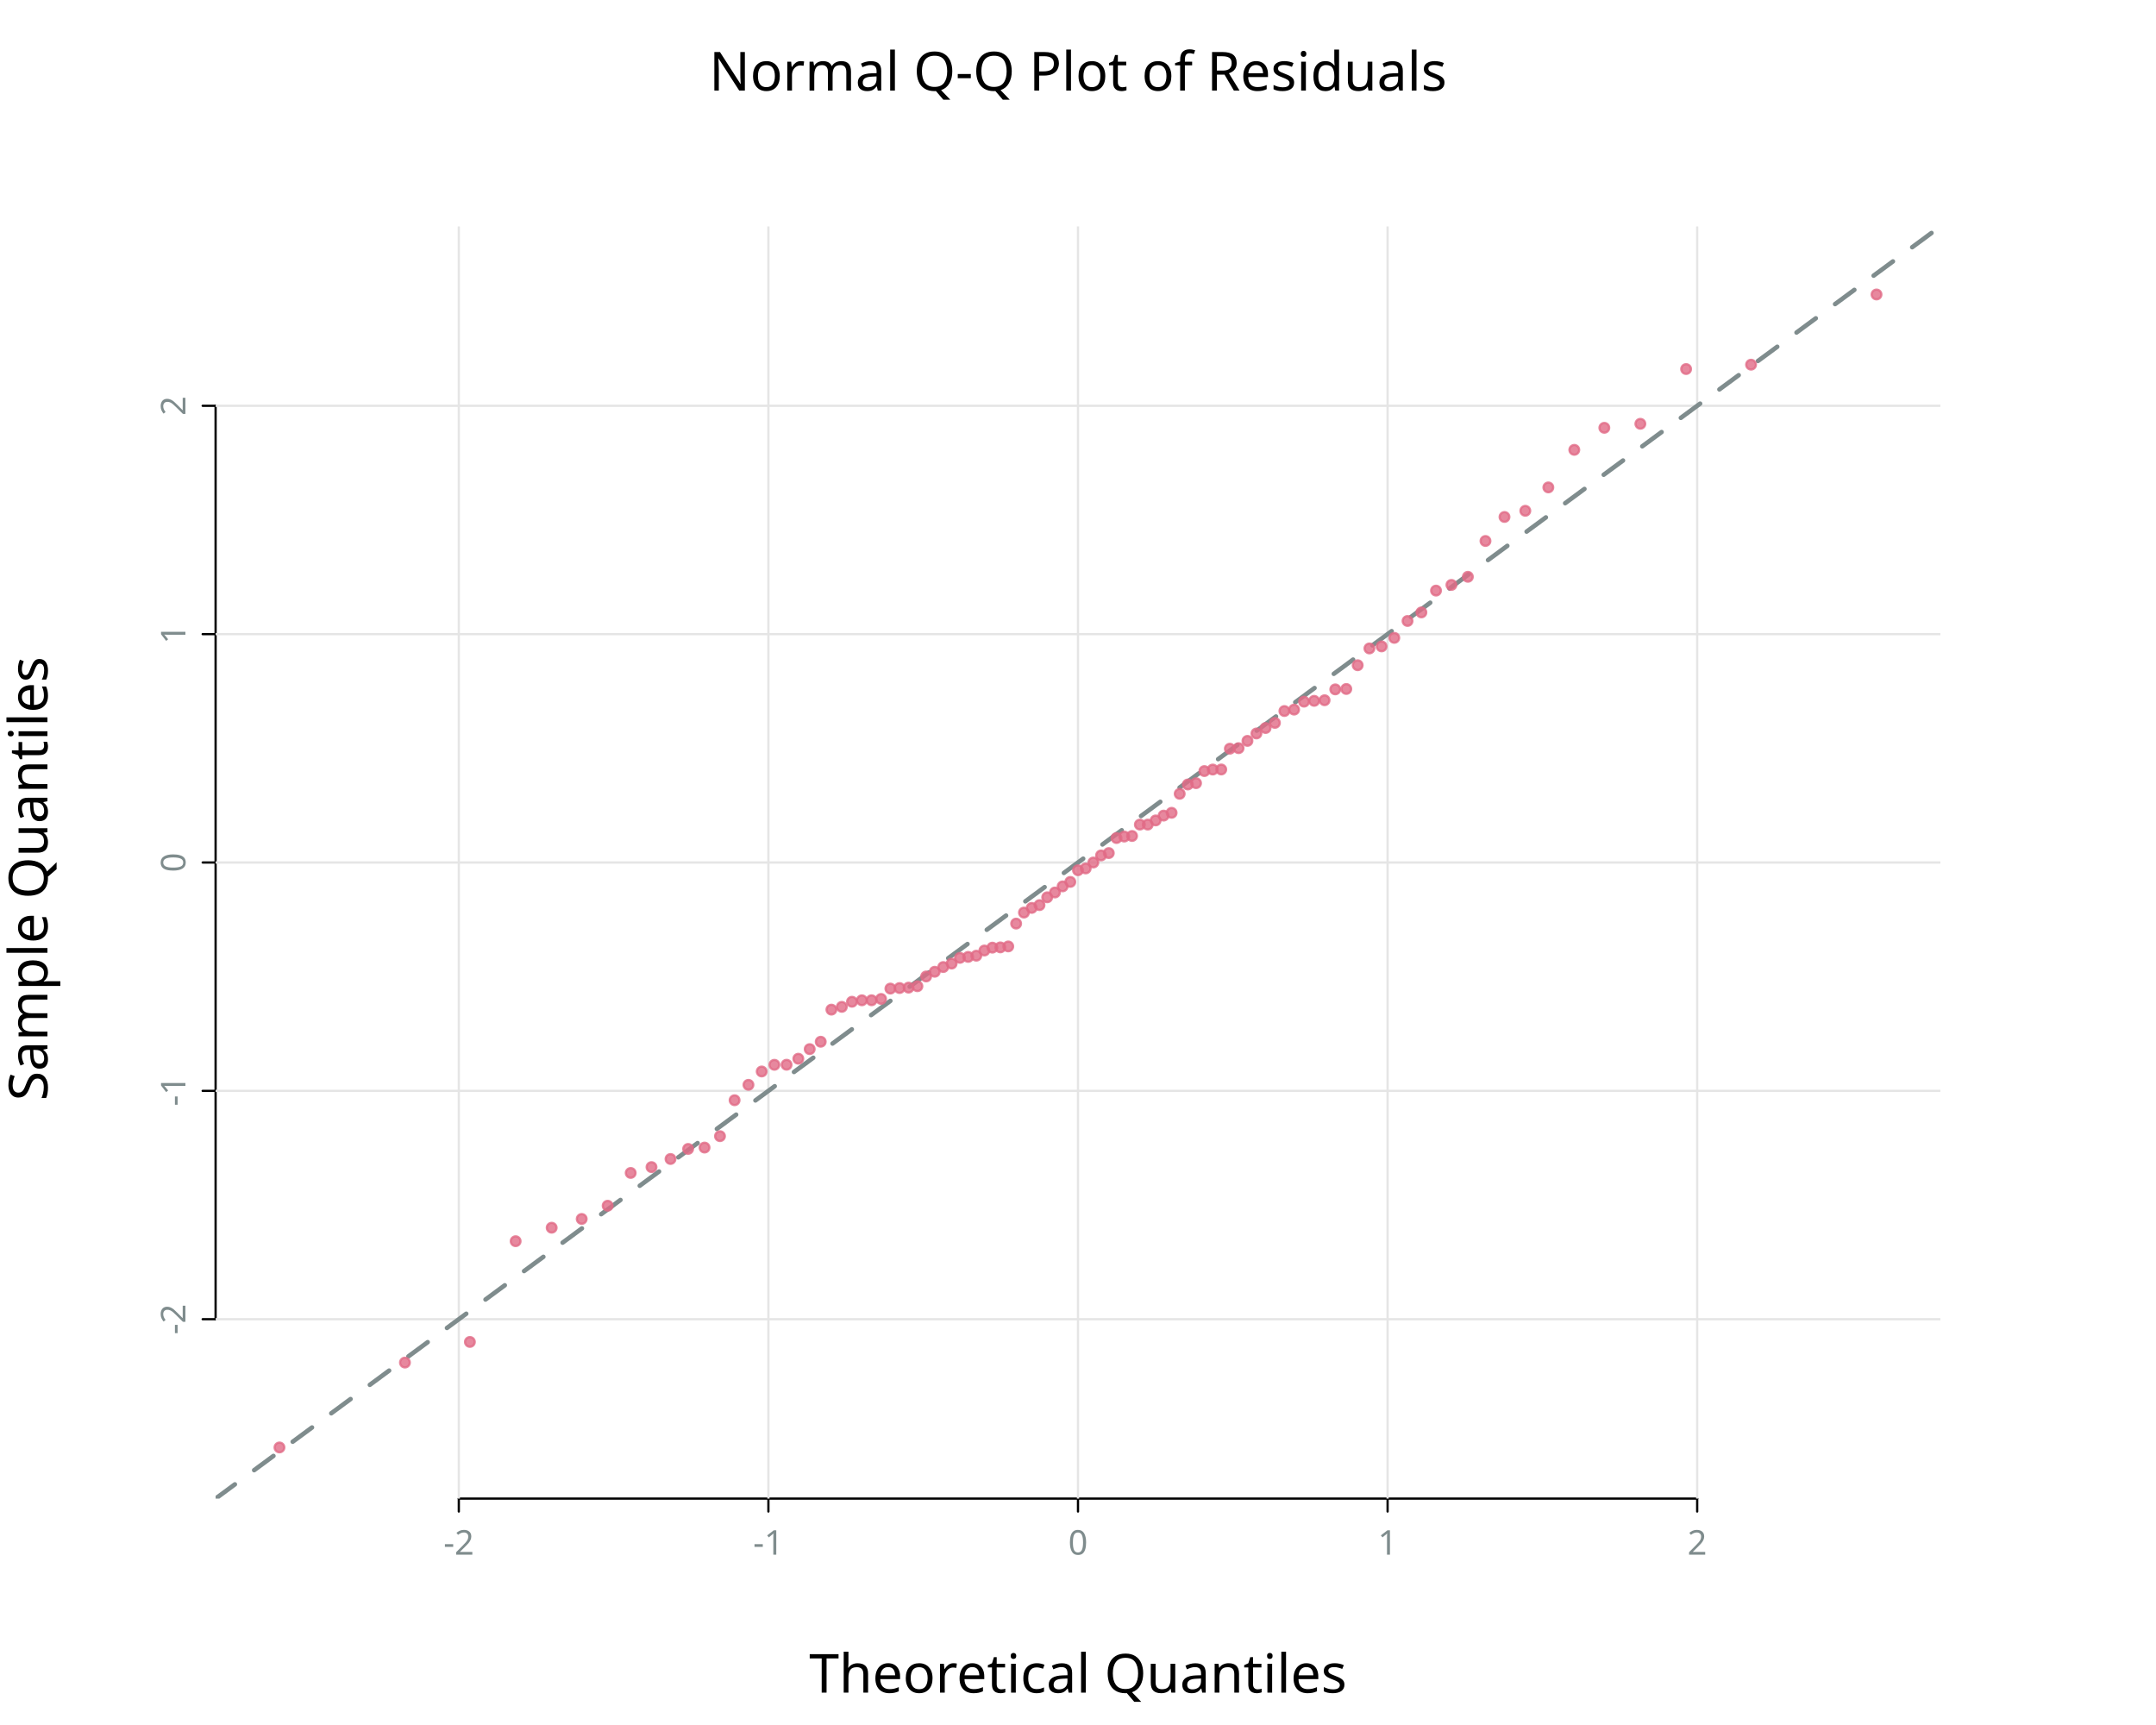
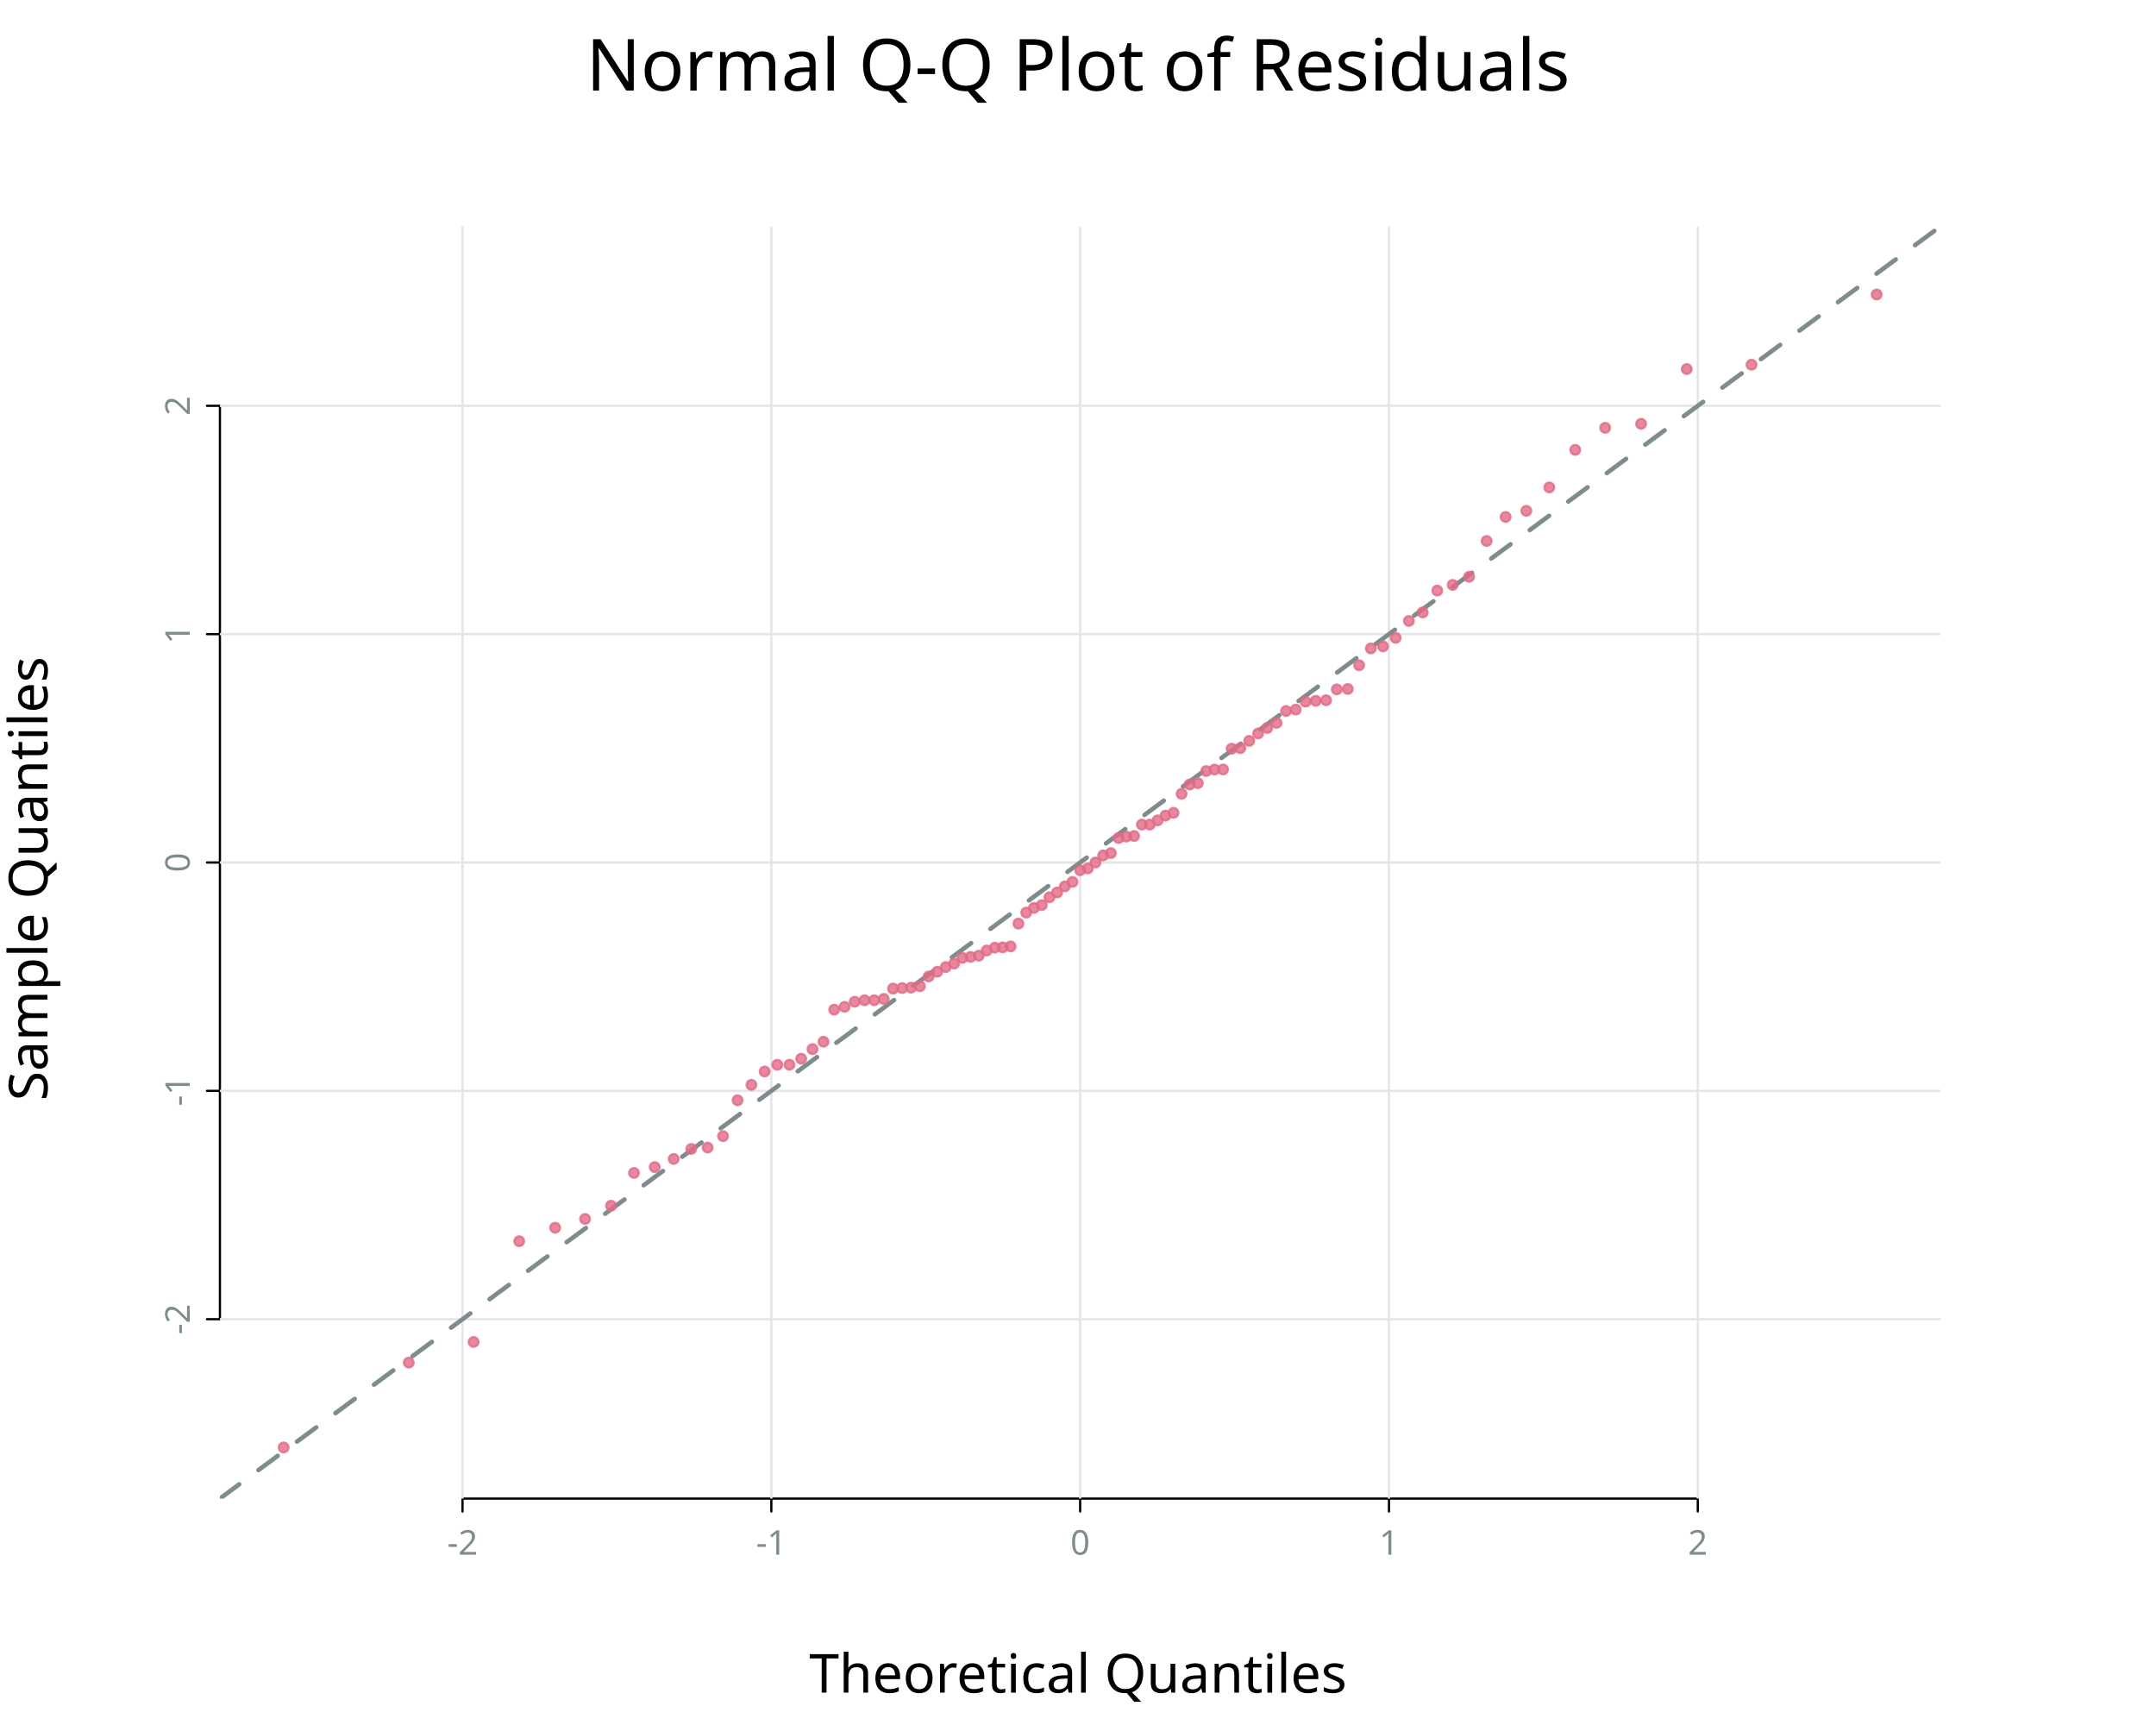
<svg xmlns="http://www.w3.org/2000/svg" class="svglite" data-engine-version="2.0" width="720.00pt" height="576.00pt" viewBox="0 0 720.00 576.00">
  <defs>
    <style type="text/css">
    .svglite line, .svglite polyline, .svglite polygon, .svglite path, .svglite rect, .svglite circle {
      fill: none;
      stroke: #000000;
      stroke-linecap: round;
      stroke-linejoin: round;
      stroke-miterlimit: 10.00;
    }
  </style>
  </defs>
  <rect width="100%" height="100%" style="stroke: none; fill: #FFFFFF;" />
  <defs>
    <clipPath id="cpMC4wMHw3MjAuMDB8MC4wMHw1NzYuMDA=">
      <rect x="0.00" y="0.00" width="720.00" height="576.00" />
    </clipPath>
  </defs>
  <g clip-path="url(#cpMC4wMHw3MjAuMDB8MC4wMHw1NzYuMDA=)">
-     <line x1="153.22" y1="500.40" x2="566.78" y2="500.40" style="stroke-width: 0.75;" />
-     <line x1="153.22" y1="500.40" x2="153.22" y2="504.72" style="stroke-width: 0.75;" />
-     <line x1="256.61" y1="500.40" x2="256.61" y2="504.72" style="stroke-width: 0.75;" />
-     <line x1="360.00" y1="500.40" x2="360.00" y2="504.72" style="stroke-width: 0.75;" />
-     <line x1="463.39" y1="500.40" x2="463.39" y2="504.72" style="stroke-width: 0.75;" />
-     <line x1="566.78" y1="500.40" x2="566.78" y2="504.72" style="stroke-width: 0.75;" />
-     <text x="153.22" y="519.12" text-anchor="middle" style="font-size: 11.40px; fill: #7F8C8D; font-family: sans;" textLength="10.14px" lengthAdjust="spacingAndGlyphs">-2</text>
-     <text x="256.61" y="519.12" text-anchor="middle" style="font-size: 11.40px; fill: #7F8C8D; font-family: sans;" textLength="10.14px" lengthAdjust="spacingAndGlyphs">-1</text>
-     <text x="360.00" y="519.12" text-anchor="middle" style="font-size: 11.40px; fill: #7F8C8D; font-family: sans;" textLength="6.34px" lengthAdjust="spacingAndGlyphs">0</text>
-     <text x="463.39" y="519.12" text-anchor="middle" style="font-size: 11.40px; fill: #7F8C8D; font-family: sans;" textLength="6.34px" lengthAdjust="spacingAndGlyphs">1</text>
-     <text x="566.78" y="519.12" text-anchor="middle" style="font-size: 11.40px; fill: #7F8C8D; font-family: sans;" textLength="6.34px" lengthAdjust="spacingAndGlyphs">2</text>
-     <line x1="72.00" y1="440.50" x2="72.00" y2="135.50" style="stroke-width: 0.75;" />
-     <line x1="72.00" y1="440.50" x2="67.68" y2="440.50" style="stroke-width: 0.75;" />
-     <line x1="72.00" y1="364.25" x2="67.68" y2="364.25" style="stroke-width: 0.75;" />
-     <line x1="72.00" y1="288.00" x2="67.68" y2="288.00" style="stroke-width: 0.75;" />
-     <line x1="72.00" y1="211.75" x2="67.68" y2="211.75" style="stroke-width: 0.75;" />
-     <line x1="72.00" y1="135.50" x2="67.68" y2="135.50" style="stroke-width: 0.75;" />
-     <text transform="translate(61.92,440.50) rotate(-90)" text-anchor="middle" style="font-size: 11.40px; fill: #7F8C8D; font-family: sans;" textLength="10.14px" lengthAdjust="spacingAndGlyphs">-2</text>
-     <text transform="translate(61.92,364.25) rotate(-90)" text-anchor="middle" style="font-size: 11.40px; fill: #7F8C8D; font-family: sans;" textLength="10.14px" lengthAdjust="spacingAndGlyphs">-1</text>
-     <text transform="translate(61.92,288.00) rotate(-90)" text-anchor="middle" style="font-size: 11.40px; fill: #7F8C8D; font-family: sans;" textLength="6.34px" lengthAdjust="spacingAndGlyphs">0</text>
-     <text transform="translate(61.92,211.75) rotate(-90)" text-anchor="middle" style="font-size: 11.40px; fill: #7F8C8D; font-family: sans;" textLength="6.34px" lengthAdjust="spacingAndGlyphs">1</text>
-     <text transform="translate(61.92,135.50) rotate(-90)" text-anchor="middle" style="font-size: 11.40px; fill: #7F8C8D; font-family: sans;" textLength="6.34px" lengthAdjust="spacingAndGlyphs">2</text>
+     <line x1="154.46" y1="500.40" x2="566.98" y2="500.40" style="stroke-width: 0.75;" />
+     <line x1="154.46" y1="500.40" x2="154.46" y2="504.72" style="stroke-width: 0.75;" />
+     <line x1="257.59" y1="500.40" x2="257.59" y2="504.72" style="stroke-width: 0.75;" />
+     <line x1="360.72" y1="500.40" x2="360.72" y2="504.72" style="stroke-width: 0.75;" />
+     <line x1="463.85" y1="500.40" x2="463.85" y2="504.72" style="stroke-width: 0.75;" />
+     <line x1="566.98" y1="500.40" x2="566.98" y2="504.72" style="stroke-width: 0.75;" />
+     <text x="154.46" y="519.12" text-anchor="middle" style="font-size: 11.40px; fill: #7F8C8D; font-family: sans;" textLength="10.14px" lengthAdjust="spacingAndGlyphs">-2</text>
+     <text x="257.59" y="519.12" text-anchor="middle" style="font-size: 11.40px; fill: #7F8C8D; font-family: sans;" textLength="10.14px" lengthAdjust="spacingAndGlyphs">-1</text>
+     <text x="360.72" y="519.12" text-anchor="middle" style="font-size: 11.40px; fill: #7F8C8D; font-family: sans;" textLength="6.34px" lengthAdjust="spacingAndGlyphs">0</text>
+     <text x="463.85" y="519.12" text-anchor="middle" style="font-size: 11.40px; fill: #7F8C8D; font-family: sans;" textLength="6.34px" lengthAdjust="spacingAndGlyphs">1</text>
+     <text x="566.98" y="519.12" text-anchor="middle" style="font-size: 11.40px; fill: #7F8C8D; font-family: sans;" textLength="6.34px" lengthAdjust="spacingAndGlyphs">2</text>
+     <line x1="73.44" y1="440.50" x2="73.44" y2="135.50" style="stroke-width: 0.75;" />
+     <line x1="73.44" y1="440.50" x2="69.12" y2="440.50" style="stroke-width: 0.75;" />
+     <line x1="73.44" y1="364.25" x2="69.12" y2="364.25" style="stroke-width: 0.75;" />
+     <line x1="73.44" y1="288.00" x2="69.12" y2="288.00" style="stroke-width: 0.75;" />
+     <line x1="73.44" y1="211.75" x2="69.12" y2="211.75" style="stroke-width: 0.75;" />
+     <line x1="73.44" y1="135.50" x2="69.12" y2="135.50" style="stroke-width: 0.75;" />
+     <text transform="translate(63.36,440.50) rotate(-90)" text-anchor="middle" style="font-size: 11.40px; fill: #7F8C8D; font-family: sans;" textLength="10.14px" lengthAdjust="spacingAndGlyphs">-2</text>
+     <text transform="translate(63.36,364.25) rotate(-90)" text-anchor="middle" style="font-size: 11.40px; fill: #7F8C8D; font-family: sans;" textLength="10.14px" lengthAdjust="spacingAndGlyphs">-1</text>
+     <text transform="translate(63.36,288.00) rotate(-90)" text-anchor="middle" style="font-size: 11.40px; fill: #7F8C8D; font-family: sans;" textLength="6.34px" lengthAdjust="spacingAndGlyphs">0</text>
+     <text transform="translate(63.36,211.75) rotate(-90)" text-anchor="middle" style="font-size: 11.40px; fill: #7F8C8D; font-family: sans;" textLength="6.34px" lengthAdjust="spacingAndGlyphs">1</text>
+     <text transform="translate(63.36,135.50) rotate(-90)" text-anchor="middle" style="font-size: 11.40px; fill: #7F8C8D; font-family: sans;" textLength="6.34px" lengthAdjust="spacingAndGlyphs">2</text>
  </g>
  <defs>
-     <clipPath id="cpNzIuMDB8NjQ4LjAwfDc1LjYwfDUwMC40MA==">
-       <rect x="72.00" y="75.60" width="576.00" height="424.80" />
+     <clipPath id="cpNzMuNDR8NjQ4LjAwfDc1LjYwfDUwMC40MA==">
+       <rect x="73.44" y="75.60" width="574.56" height="424.80" />
    </clipPath>
  </defs>
-   <g clip-path="url(#cpNzIuMDB8NjQ4LjAwfDc1LjYwfDUwMC40MA==)">
-     <line x1="72.00" y1="440.50" x2="648.00" y2="440.50" style="stroke-width: 0.75; stroke: #E5E5E5;" />
-     <line x1="72.00" y1="364.25" x2="648.00" y2="364.25" style="stroke-width: 0.75; stroke: #E5E5E5;" />
-     <line x1="72.00" y1="288.00" x2="648.00" y2="288.00" style="stroke-width: 0.75; stroke: #E5E5E5;" />
-     <line x1="72.00" y1="211.75" x2="648.00" y2="211.75" style="stroke-width: 0.75; stroke: #E5E5E5;" />
-     <line x1="72.00" y1="135.50" x2="648.00" y2="135.50" style="stroke-width: 0.75; stroke: #E5E5E5;" />
-     <line x1="153.22" y1="500.40" x2="153.22" y2="75.60" style="stroke-width: 0.75; stroke: #E5E5E5;" />
-     <line x1="256.61" y1="500.40" x2="256.61" y2="75.60" style="stroke-width: 0.75; stroke: #E5E5E5;" />
-     <line x1="360.00" y1="500.40" x2="360.00" y2="75.60" style="stroke-width: 0.75; stroke: #E5E5E5;" />
-     <line x1="463.39" y1="500.40" x2="463.39" y2="75.60" style="stroke-width: 0.75; stroke: #E5E5E5;" />
-     <line x1="566.78" y1="500.40" x2="566.78" y2="75.60" style="stroke-width: 0.75; stroke: #E5E5E5;" />
-     <line x1="72.00" y1="500.40" x2="648.00" y2="75.60" style="stroke-width: 1.50; stroke: #7F8C8D; stroke-dasharray: 8.00,8.00;" />
-     <circle cx="93.33" cy="483.32" r="1.62" style="stroke-width: 0.75; stroke: #E16A86; stroke-opacity: 0.80; fill: #E16A86; fill-opacity: 0.80;" />
-     <circle cx="135.23" cy="454.98" r="1.62" style="stroke-width: 0.75; stroke: #E16A86; stroke-opacity: 0.80; fill: #E16A86; fill-opacity: 0.80;" />
-     <circle cx="156.92" cy="448.09" r="1.62" style="stroke-width: 0.75; stroke: #E16A86; stroke-opacity: 0.80; fill: #E16A86; fill-opacity: 0.80;" />
-     <circle cx="172.20" cy="414.45" r="1.62" style="stroke-width: 0.75; stroke: #E16A86; stroke-opacity: 0.80; fill: #E16A86; fill-opacity: 0.80;" />
-     <circle cx="184.23" cy="409.95" r="1.62" style="stroke-width: 0.75; stroke: #E16A86; stroke-opacity: 0.80; fill: #E16A86; fill-opacity: 0.80;" />
-     <circle cx="194.26" cy="407.02" r="1.62" style="stroke-width: 0.75; stroke: #E16A86; stroke-opacity: 0.80; fill: #E16A86; fill-opacity: 0.80;" />
-     <circle cx="202.93" cy="402.61" r="1.62" style="stroke-width: 0.75; stroke: #E16A86; stroke-opacity: 0.80; fill: #E16A86; fill-opacity: 0.80;" />
-     <circle cx="210.62" cy="391.66" r="1.62" style="stroke-width: 0.75; stroke: #E16A86; stroke-opacity: 0.80; fill: #E16A86; fill-opacity: 0.80;" />
-     <circle cx="217.57" cy="389.71" r="1.62" style="stroke-width: 0.75; stroke: #E16A86; stroke-opacity: 0.80; fill: #E16A86; fill-opacity: 0.80;" />
-     <circle cx="223.92" cy="387.00" r="1.62" style="stroke-width: 0.75; stroke: #E16A86; stroke-opacity: 0.80; fill: #E16A86; fill-opacity: 0.80;" />
-     <circle cx="229.80" cy="383.64" r="1.62" style="stroke-width: 0.75; stroke: #E16A86; stroke-opacity: 0.80; fill: #E16A86; fill-opacity: 0.80;" />
-     <circle cx="235.29" cy="383.19" r="1.62" style="stroke-width: 0.75; stroke: #E16A86; stroke-opacity: 0.80; fill: #E16A86; fill-opacity: 0.80;" />
-     <circle cx="240.44" cy="379.38" r="1.62" style="stroke-width: 0.75; stroke: #E16A86; stroke-opacity: 0.80; fill: #E16A86; fill-opacity: 0.80;" />
-     <circle cx="245.32" cy="367.38" r="1.62" style="stroke-width: 0.75; stroke: #E16A86; stroke-opacity: 0.80; fill: #E16A86; fill-opacity: 0.80;" />
-     <circle cx="249.95" cy="362.24" r="1.62" style="stroke-width: 0.75; stroke: #E16A86; stroke-opacity: 0.80; fill: #E16A86; fill-opacity: 0.80;" />
-     <circle cx="254.37" cy="357.78" r="1.62" style="stroke-width: 0.75; stroke: #E16A86; stroke-opacity: 0.80; fill: #E16A86; fill-opacity: 0.80;" />
-     <circle cx="258.61" cy="355.55" r="1.62" style="stroke-width: 0.75; stroke: #E16A86; stroke-opacity: 0.80; fill: #E16A86; fill-opacity: 0.80;" />
-     <circle cx="262.68" cy="355.53" r="1.62" style="stroke-width: 0.75; stroke: #E16A86; stroke-opacity: 0.80; fill: #E16A86; fill-opacity: 0.80;" />
-     <circle cx="266.60" cy="353.52" r="1.62" style="stroke-width: 0.75; stroke: #E16A86; stroke-opacity: 0.80; fill: #E16A86; fill-opacity: 0.80;" />
-     <circle cx="270.40" cy="350.31" r="1.62" style="stroke-width: 0.75; stroke: #E16A86; stroke-opacity: 0.80; fill: #E16A86; fill-opacity: 0.80;" />
-     <circle cx="274.08" cy="347.85" r="1.62" style="stroke-width: 0.75; stroke: #E16A86; stroke-opacity: 0.80; fill: #E16A86; fill-opacity: 0.80;" />
-     <circle cx="277.65" cy="337.13" r="1.62" style="stroke-width: 0.75; stroke: #E16A86; stroke-opacity: 0.80; fill: #E16A86; fill-opacity: 0.80;" />
-     <circle cx="281.13" cy="336.20" r="1.62" style="stroke-width: 0.75; stroke: #E16A86; stroke-opacity: 0.80; fill: #E16A86; fill-opacity: 0.80;" />
-     <circle cx="284.52" cy="334.50" r="1.62" style="stroke-width: 0.75; stroke: #E16A86; stroke-opacity: 0.80; fill: #E16A86; fill-opacity: 0.80;" />
-     <circle cx="287.83" cy="334.01" r="1.62" style="stroke-width: 0.75; stroke: #E16A86; stroke-opacity: 0.80; fill: #E16A86; fill-opacity: 0.80;" />
-     <circle cx="291.07" cy="334.00" r="1.62" style="stroke-width: 0.75; stroke: #E16A86; stroke-opacity: 0.80; fill: #E16A86; fill-opacity: 0.80;" />
-     <circle cx="294.24" cy="333.56" r="1.62" style="stroke-width: 0.75; stroke: #E16A86; stroke-opacity: 0.80; fill: #E16A86; fill-opacity: 0.80;" />
-     <circle cx="297.35" cy="330.10" r="1.62" style="stroke-width: 0.75; stroke: #E16A86; stroke-opacity: 0.80; fill: #E16A86; fill-opacity: 0.80;" />
-     <circle cx="300.41" cy="329.92" r="1.62" style="stroke-width: 0.75; stroke: #E16A86; stroke-opacity: 0.80; fill: #E16A86; fill-opacity: 0.80;" />
-     <circle cx="303.41" cy="329.78" r="1.62" style="stroke-width: 0.75; stroke: #E16A86; stroke-opacity: 0.80; fill: #E16A86; fill-opacity: 0.80;" />
-     <circle cx="306.37" cy="329.31" r="1.62" style="stroke-width: 0.75; stroke: #E16A86; stroke-opacity: 0.80; fill: #E16A86; fill-opacity: 0.80;" />
-     <circle cx="309.29" cy="326.05" r="1.62" style="stroke-width: 0.75; stroke: #E16A86; stroke-opacity: 0.80; fill: #E16A86; fill-opacity: 0.80;" />
-     <circle cx="312.16" cy="324.48" r="1.62" style="stroke-width: 0.75; stroke: #E16A86; stroke-opacity: 0.80; fill: #E16A86; fill-opacity: 0.80;" />
-     <circle cx="315.00" cy="322.91" r="1.62" style="stroke-width: 0.75; stroke: #E16A86; stroke-opacity: 0.80; fill: #E16A86; fill-opacity: 0.80;" />
-     <circle cx="317.80" cy="321.75" r="1.62" style="stroke-width: 0.75; stroke: #E16A86; stroke-opacity: 0.80; fill: #E16A86; fill-opacity: 0.80;" />
-     <circle cx="320.58" cy="319.84" r="1.62" style="stroke-width: 0.75; stroke: #E16A86; stroke-opacity: 0.80; fill: #E16A86; fill-opacity: 0.80;" />
-     <circle cx="323.32" cy="319.52" r="1.62" style="stroke-width: 0.75; stroke: #E16A86; stroke-opacity: 0.80; fill: #E16A86; fill-opacity: 0.80;" />
-     <circle cx="326.04" cy="319.12" r="1.62" style="stroke-width: 0.75; stroke: #E16A86; stroke-opacity: 0.80; fill: #E16A86; fill-opacity: 0.80;" />
-     <circle cx="328.74" cy="317.39" r="1.62" style="stroke-width: 0.75; stroke: #E16A86; stroke-opacity: 0.80; fill: #E16A86; fill-opacity: 0.80;" />
-     <circle cx="331.41" cy="316.43" r="1.62" style="stroke-width: 0.75; stroke: #E16A86; stroke-opacity: 0.80; fill: #E16A86; fill-opacity: 0.80;" />
-     <circle cx="334.07" cy="316.34" r="1.62" style="stroke-width: 0.75; stroke: #E16A86; stroke-opacity: 0.80; fill: #E16A86; fill-opacity: 0.80;" />
-     <circle cx="336.71" cy="316.02" r="1.62" style="stroke-width: 0.75; stroke: #E16A86; stroke-opacity: 0.80; fill: #E16A86; fill-opacity: 0.80;" />
-     <circle cx="339.34" cy="308.40" r="1.62" style="stroke-width: 0.75; stroke: #E16A86; stroke-opacity: 0.80; fill: #E16A86; fill-opacity: 0.80;" />
-     <circle cx="341.95" cy="304.72" r="1.62" style="stroke-width: 0.75; stroke: #E16A86; stroke-opacity: 0.80; fill: #E16A86; fill-opacity: 0.80;" />
-     <circle cx="344.55" cy="303.16" r="1.62" style="stroke-width: 0.75; stroke: #E16A86; stroke-opacity: 0.80; fill: #E16A86; fill-opacity: 0.80;" />
-     <circle cx="347.14" cy="302.23" r="1.62" style="stroke-width: 0.75; stroke: #E16A86; stroke-opacity: 0.80; fill: #E16A86; fill-opacity: 0.80;" />
-     <circle cx="349.72" cy="299.62" r="1.62" style="stroke-width: 0.75; stroke: #E16A86; stroke-opacity: 0.80; fill: #E16A86; fill-opacity: 0.80;" />
-     <circle cx="352.30" cy="298.01" r="1.62" style="stroke-width: 0.75; stroke: #E16A86; stroke-opacity: 0.80; fill: #E16A86; fill-opacity: 0.80;" />
-     <circle cx="354.87" cy="295.97" r="1.62" style="stroke-width: 0.75; stroke: #E16A86; stroke-opacity: 0.80; fill: #E16A86; fill-opacity: 0.80;" />
-     <circle cx="357.43" cy="294.48" r="1.62" style="stroke-width: 0.75; stroke: #E16A86; stroke-opacity: 0.80; fill: #E16A86; fill-opacity: 0.80;" />
-     <circle cx="360.00" cy="290.58" r="1.62" style="stroke-width: 0.75; stroke: #E16A86; stroke-opacity: 0.80; fill: #E16A86; fill-opacity: 0.80;" />
-     <circle cx="362.57" cy="289.98" r="1.62" style="stroke-width: 0.75; stroke: #E16A86; stroke-opacity: 0.80; fill: #E16A86; fill-opacity: 0.80;" />
-     <circle cx="365.13" cy="288.00" r="1.62" style="stroke-width: 0.75; stroke: #E16A86; stroke-opacity: 0.80; fill: #E16A86; fill-opacity: 0.80;" />
-     <circle cx="367.70" cy="285.64" r="1.62" style="stroke-width: 0.75; stroke: #E16A86; stroke-opacity: 0.80; fill: #E16A86; fill-opacity: 0.80;" />
-     <circle cx="370.28" cy="284.85" r="1.62" style="stroke-width: 0.75; stroke: #E16A86; stroke-opacity: 0.80; fill: #E16A86; fill-opacity: 0.80;" />
-     <circle cx="372.86" cy="279.83" r="1.62" style="stroke-width: 0.75; stroke: #E16A86; stroke-opacity: 0.80; fill: #E16A86; fill-opacity: 0.80;" />
-     <circle cx="375.45" cy="279.34" r="1.62" style="stroke-width: 0.75; stroke: #E16A86; stroke-opacity: 0.80; fill: #E16A86; fill-opacity: 0.80;" />
-     <circle cx="378.05" cy="279.15" r="1.62" style="stroke-width: 0.75; stroke: #E16A86; stroke-opacity: 0.80; fill: #E16A86; fill-opacity: 0.80;" />
-     <circle cx="380.66" cy="275.34" r="1.62" style="stroke-width: 0.75; stroke: #E16A86; stroke-opacity: 0.80; fill: #E16A86; fill-opacity: 0.80;" />
-     <circle cx="383.29" cy="275.34" r="1.62" style="stroke-width: 0.75; stroke: #E16A86; stroke-opacity: 0.80; fill: #E16A86; fill-opacity: 0.80;" />
-     <circle cx="385.93" cy="273.95" r="1.62" style="stroke-width: 0.75; stroke: #E16A86; stroke-opacity: 0.80; fill: #E16A86; fill-opacity: 0.80;" />
-     <circle cx="388.59" cy="272.34" r="1.62" style="stroke-width: 0.75; stroke: #E16A86; stroke-opacity: 0.80; fill: #E16A86; fill-opacity: 0.80;" />
-     <circle cx="391.26" cy="271.41" r="1.62" style="stroke-width: 0.75; stroke: #E16A86; stroke-opacity: 0.80; fill: #E16A86; fill-opacity: 0.80;" />
-     <circle cx="393.96" cy="265.06" r="1.62" style="stroke-width: 0.75; stroke: #E16A86; stroke-opacity: 0.80; fill: #E16A86; fill-opacity: 0.80;" />
-     <circle cx="396.68" cy="261.95" r="1.62" style="stroke-width: 0.75; stroke: #E16A86; stroke-opacity: 0.80; fill: #E16A86; fill-opacity: 0.80;" />
-     <circle cx="399.42" cy="261.51" r="1.62" style="stroke-width: 0.75; stroke: #E16A86; stroke-opacity: 0.80; fill: #E16A86; fill-opacity: 0.80;" />
-     <circle cx="402.20" cy="257.47" r="1.62" style="stroke-width: 0.75; stroke: #E16A86; stroke-opacity: 0.80; fill: #E16A86; fill-opacity: 0.80;" />
-     <circle cx="405.00" cy="256.96" r="1.62" style="stroke-width: 0.75; stroke: #E16A86; stroke-opacity: 0.80; fill: #E16A86; fill-opacity: 0.80;" />
-     <circle cx="407.84" cy="256.94" r="1.62" style="stroke-width: 0.75; stroke: #E16A86; stroke-opacity: 0.80; fill: #E16A86; fill-opacity: 0.80;" />
-     <circle cx="410.71" cy="250.00" r="1.62" style="stroke-width: 0.75; stroke: #E16A86; stroke-opacity: 0.80; fill: #E16A86; fill-opacity: 0.80;" />
-     <circle cx="413.63" cy="249.82" r="1.62" style="stroke-width: 0.75; stroke: #E16A86; stroke-opacity: 0.80; fill: #E16A86; fill-opacity: 0.80;" />
-     <circle cx="416.59" cy="247.39" r="1.62" style="stroke-width: 0.75; stroke: #E16A86; stroke-opacity: 0.80; fill: #E16A86; fill-opacity: 0.80;" />
-     <circle cx="419.59" cy="244.91" r="1.62" style="stroke-width: 0.75; stroke: #E16A86; stroke-opacity: 0.80; fill: #E16A86; fill-opacity: 0.80;" />
-     <circle cx="422.65" cy="243.09" r="1.62" style="stroke-width: 0.75; stroke: #E16A86; stroke-opacity: 0.80; fill: #E16A86; fill-opacity: 0.80;" />
-     <circle cx="425.76" cy="241.38" r="1.62" style="stroke-width: 0.75; stroke: #E16A86; stroke-opacity: 0.80; fill: #E16A86; fill-opacity: 0.80;" />
-     <circle cx="428.93" cy="237.42" r="1.62" style="stroke-width: 0.75; stroke: #E16A86; stroke-opacity: 0.80; fill: #E16A86; fill-opacity: 0.80;" />
-     <circle cx="432.17" cy="236.95" r="1.62" style="stroke-width: 0.75; stroke: #E16A86; stroke-opacity: 0.80; fill: #E16A86; fill-opacity: 0.80;" />
-     <circle cx="435.48" cy="234.29" r="1.62" style="stroke-width: 0.75; stroke: #E16A86; stroke-opacity: 0.80; fill: #E16A86; fill-opacity: 0.80;" />
-     <circle cx="438.87" cy="234.02" r="1.62" style="stroke-width: 0.75; stroke: #E16A86; stroke-opacity: 0.80; fill: #E16A86; fill-opacity: 0.80;" />
-     <circle cx="442.35" cy="233.82" r="1.62" style="stroke-width: 0.75; stroke: #E16A86; stroke-opacity: 0.80; fill: #E16A86; fill-opacity: 0.80;" />
-     <circle cx="445.92" cy="230.19" r="1.62" style="stroke-width: 0.75; stroke: #E16A86; stroke-opacity: 0.80; fill: #E16A86; fill-opacity: 0.80;" />
-     <circle cx="449.60" cy="230.06" r="1.62" style="stroke-width: 0.75; stroke: #E16A86; stroke-opacity: 0.80; fill: #E16A86; fill-opacity: 0.80;" />
-     <circle cx="453.40" cy="222.13" r="1.62" style="stroke-width: 0.75; stroke: #E16A86; stroke-opacity: 0.80; fill: #E16A86; fill-opacity: 0.80;" />
-     <circle cx="457.32" cy="216.52" r="1.62" style="stroke-width: 0.75; stroke: #E16A86; stroke-opacity: 0.80; fill: #E16A86; fill-opacity: 0.80;" />
-     <circle cx="461.39" cy="215.84" r="1.62" style="stroke-width: 0.75; stroke: #E16A86; stroke-opacity: 0.80; fill: #E16A86; fill-opacity: 0.80;" />
-     <circle cx="465.63" cy="212.99" r="1.62" style="stroke-width: 0.75; stroke: #E16A86; stroke-opacity: 0.80; fill: #E16A86; fill-opacity: 0.80;" />
-     <circle cx="470.05" cy="207.35" r="1.62" style="stroke-width: 0.75; stroke: #E16A86; stroke-opacity: 0.80; fill: #E16A86; fill-opacity: 0.80;" />
-     <circle cx="474.68" cy="204.49" r="1.62" style="stroke-width: 0.75; stroke: #E16A86; stroke-opacity: 0.80; fill: #E16A86; fill-opacity: 0.80;" />
-     <circle cx="479.56" cy="197.21" r="1.62" style="stroke-width: 0.75; stroke: #E16A86; stroke-opacity: 0.80; fill: #E16A86; fill-opacity: 0.80;" />
-     <circle cx="484.71" cy="195.31" r="1.62" style="stroke-width: 0.75; stroke: #E16A86; stroke-opacity: 0.80; fill: #E16A86; fill-opacity: 0.80;" />
-     <circle cx="490.20" cy="192.60" r="1.62" style="stroke-width: 0.75; stroke: #E16A86; stroke-opacity: 0.80; fill: #E16A86; fill-opacity: 0.80;" />
-     <circle cx="496.08" cy="180.64" r="1.62" style="stroke-width: 0.75; stroke: #E16A86; stroke-opacity: 0.80; fill: #E16A86; fill-opacity: 0.80;" />
-     <circle cx="502.43" cy="172.62" r="1.62" style="stroke-width: 0.75; stroke: #E16A86; stroke-opacity: 0.80; fill: #E16A86; fill-opacity: 0.80;" />
-     <circle cx="509.38" cy="170.56" r="1.62" style="stroke-width: 0.75; stroke: #E16A86; stroke-opacity: 0.80; fill: #E16A86; fill-opacity: 0.80;" />
-     <circle cx="517.07" cy="162.75" r="1.62" style="stroke-width: 0.75; stroke: #E16A86; stroke-opacity: 0.80; fill: #E16A86; fill-opacity: 0.80;" />
-     <circle cx="525.74" cy="150.21" r="1.62" style="stroke-width: 0.75; stroke: #E16A86; stroke-opacity: 0.80; fill: #E16A86; fill-opacity: 0.80;" />
-     <circle cx="535.77" cy="142.85" r="1.62" style="stroke-width: 0.75; stroke: #E16A86; stroke-opacity: 0.80; fill: #E16A86; fill-opacity: 0.80;" />
-     <circle cx="547.80" cy="141.51" r="1.62" style="stroke-width: 0.75; stroke: #E16A86; stroke-opacity: 0.80; fill: #E16A86; fill-opacity: 0.80;" />
-     <circle cx="563.08" cy="123.23" r="1.62" style="stroke-width: 0.75; stroke: #E16A86; stroke-opacity: 0.80; fill: #E16A86; fill-opacity: 0.80;" />
-     <circle cx="584.77" cy="121.77" r="1.62" style="stroke-width: 0.75; stroke: #E16A86; stroke-opacity: 0.80; fill: #E16A86; fill-opacity: 0.80;" />
-     <circle cx="626.67" cy="98.33" r="1.62" style="stroke-width: 0.75; stroke: #E16A86; stroke-opacity: 0.80; fill: #E16A86; fill-opacity: 0.80;" />
+   <g clip-path="url(#cpNzMuNDR8NjQ4LjAwfDc1LjYwfDUwMC40MA==)">
+     <line x1="73.44" y1="440.50" x2="648.00" y2="440.50" style="stroke-width: 0.75; stroke: #E5E5E5;" />
+     <line x1="73.44" y1="364.25" x2="648.00" y2="364.25" style="stroke-width: 0.75; stroke: #E5E5E5;" />
+     <line x1="73.44" y1="288.00" x2="648.00" y2="288.00" style="stroke-width: 0.75; stroke: #E5E5E5;" />
+     <line x1="73.44" y1="211.75" x2="648.00" y2="211.75" style="stroke-width: 0.75; stroke: #E5E5E5;" />
+     <line x1="73.44" y1="135.50" x2="648.00" y2="135.50" style="stroke-width: 0.75; stroke: #E5E5E5;" />
+     <line x1="154.46" y1="500.40" x2="154.46" y2="75.60" style="stroke-width: 0.75; stroke: #E5E5E5;" />
+     <line x1="257.59" y1="500.40" x2="257.59" y2="75.60" style="stroke-width: 0.75; stroke: #E5E5E5;" />
+     <line x1="360.72" y1="500.40" x2="360.72" y2="75.60" style="stroke-width: 0.75; stroke: #E5E5E5;" />
+     <line x1="463.85" y1="500.40" x2="463.85" y2="75.60" style="stroke-width: 0.75; stroke: #E5E5E5;" />
+     <line x1="566.98" y1="500.40" x2="566.98" y2="75.60" style="stroke-width: 0.75; stroke: #E5E5E5;" />
+     <line x1="73.44" y1="500.40" x2="648.00" y2="75.60" style="stroke-width: 1.50; stroke: #7F8C8D; stroke-dasharray: 8.00,8.00;" />
+     <circle cx="94.72" cy="483.32" r="1.62" style="stroke-width: 0.75; stroke: #E16A86; stroke-opacity: 0.80; fill: #E16A86; fill-opacity: 0.80;" />
+     <circle cx="136.51" cy="454.98" r="1.62" style="stroke-width: 0.75; stroke: #E16A86; stroke-opacity: 0.80; fill: #E16A86; fill-opacity: 0.80;" />
+     <circle cx="158.15" cy="448.09" r="1.62" style="stroke-width: 0.75; stroke: #E16A86; stroke-opacity: 0.80; fill: #E16A86; fill-opacity: 0.80;" />
+     <circle cx="173.39" cy="414.45" r="1.62" style="stroke-width: 0.75; stroke: #E16A86; stroke-opacity: 0.80; fill: #E16A86; fill-opacity: 0.80;" />
+     <circle cx="185.39" cy="409.95" r="1.62" style="stroke-width: 0.75; stroke: #E16A86; stroke-opacity: 0.80; fill: #E16A86; fill-opacity: 0.80;" />
+     <circle cx="195.39" cy="407.02" r="1.62" style="stroke-width: 0.75; stroke: #E16A86; stroke-opacity: 0.80; fill: #E16A86; fill-opacity: 0.80;" />
+     <circle cx="204.05" cy="402.61" r="1.62" style="stroke-width: 0.75; stroke: #E16A86; stroke-opacity: 0.80; fill: #E16A86; fill-opacity: 0.80;" />
+     <circle cx="211.72" cy="391.66" r="1.62" style="stroke-width: 0.75; stroke: #E16A86; stroke-opacity: 0.80; fill: #E16A86; fill-opacity: 0.80;" />
+     <circle cx="218.64" cy="389.71" r="1.62" style="stroke-width: 0.75; stroke: #E16A86; stroke-opacity: 0.80; fill: #E16A86; fill-opacity: 0.80;" />
+     <circle cx="224.98" cy="387.00" r="1.62" style="stroke-width: 0.75; stroke: #E16A86; stroke-opacity: 0.80; fill: #E16A86; fill-opacity: 0.80;" />
+     <circle cx="230.85" cy="383.64" r="1.62" style="stroke-width: 0.75; stroke: #E16A86; stroke-opacity: 0.80; fill: #E16A86; fill-opacity: 0.80;" />
+     <circle cx="236.32" cy="383.19" r="1.62" style="stroke-width: 0.75; stroke: #E16A86; stroke-opacity: 0.80; fill: #E16A86; fill-opacity: 0.80;" />
+     <circle cx="241.46" cy="379.38" r="1.62" style="stroke-width: 0.75; stroke: #E16A86; stroke-opacity: 0.80; fill: #E16A86; fill-opacity: 0.80;" />
+     <circle cx="246.32" cy="367.38" r="1.62" style="stroke-width: 0.75; stroke: #E16A86; stroke-opacity: 0.80; fill: #E16A86; fill-opacity: 0.80;" />
+     <circle cx="250.94" cy="362.24" r="1.62" style="stroke-width: 0.75; stroke: #E16A86; stroke-opacity: 0.80; fill: #E16A86; fill-opacity: 0.80;" />
+     <circle cx="255.35" cy="357.78" r="1.62" style="stroke-width: 0.75; stroke: #E16A86; stroke-opacity: 0.80; fill: #E16A86; fill-opacity: 0.80;" />
+     <circle cx="259.58" cy="355.55" r="1.62" style="stroke-width: 0.75; stroke: #E16A86; stroke-opacity: 0.80; fill: #E16A86; fill-opacity: 0.80;" />
+     <circle cx="263.64" cy="355.53" r="1.62" style="stroke-width: 0.75; stroke: #E16A86; stroke-opacity: 0.80; fill: #E16A86; fill-opacity: 0.80;" />
+     <circle cx="267.56" cy="353.52" r="1.62" style="stroke-width: 0.75; stroke: #E16A86; stroke-opacity: 0.80; fill: #E16A86; fill-opacity: 0.80;" />
+     <circle cx="271.34" cy="350.31" r="1.62" style="stroke-width: 0.75; stroke: #E16A86; stroke-opacity: 0.80; fill: #E16A86; fill-opacity: 0.80;" />
+     <circle cx="275.01" cy="347.85" r="1.62" style="stroke-width: 0.75; stroke: #E16A86; stroke-opacity: 0.80; fill: #E16A86; fill-opacity: 0.80;" />
+     <circle cx="278.58" cy="337.13" r="1.62" style="stroke-width: 0.75; stroke: #E16A86; stroke-opacity: 0.80; fill: #E16A86; fill-opacity: 0.80;" />
+     <circle cx="282.05" cy="336.20" r="1.62" style="stroke-width: 0.75; stroke: #E16A86; stroke-opacity: 0.80; fill: #E16A86; fill-opacity: 0.80;" />
+     <circle cx="285.43" cy="334.50" r="1.62" style="stroke-width: 0.75; stroke: #E16A86; stroke-opacity: 0.80; fill: #E16A86; fill-opacity: 0.80;" />
+     <circle cx="288.73" cy="334.01" r="1.62" style="stroke-width: 0.75; stroke: #E16A86; stroke-opacity: 0.80; fill: #E16A86; fill-opacity: 0.80;" />
+     <circle cx="291.96" cy="334.00" r="1.62" style="stroke-width: 0.75; stroke: #E16A86; stroke-opacity: 0.80; fill: #E16A86; fill-opacity: 0.80;" />
+     <circle cx="295.13" cy="333.56" r="1.62" style="stroke-width: 0.75; stroke: #E16A86; stroke-opacity: 0.80; fill: #E16A86; fill-opacity: 0.80;" />
+     <circle cx="298.23" cy="330.10" r="1.62" style="stroke-width: 0.75; stroke: #E16A86; stroke-opacity: 0.80; fill: #E16A86; fill-opacity: 0.80;" />
+     <circle cx="301.28" cy="329.92" r="1.62" style="stroke-width: 0.75; stroke: #E16A86; stroke-opacity: 0.80; fill: #E16A86; fill-opacity: 0.80;" />
+     <circle cx="304.27" cy="329.78" r="1.62" style="stroke-width: 0.75; stroke: #E16A86; stroke-opacity: 0.80; fill: #E16A86; fill-opacity: 0.80;" />
+     <circle cx="307.23" cy="329.31" r="1.62" style="stroke-width: 0.75; stroke: #E16A86; stroke-opacity: 0.80; fill: #E16A86; fill-opacity: 0.80;" />
+     <circle cx="310.13" cy="326.05" r="1.62" style="stroke-width: 0.75; stroke: #E16A86; stroke-opacity: 0.80; fill: #E16A86; fill-opacity: 0.80;" />
+     <circle cx="313.00" cy="324.48" r="1.62" style="stroke-width: 0.75; stroke: #E16A86; stroke-opacity: 0.80; fill: #E16A86; fill-opacity: 0.80;" />
+     <circle cx="315.83" cy="322.91" r="1.62" style="stroke-width: 0.75; stroke: #E16A86; stroke-opacity: 0.80; fill: #E16A86; fill-opacity: 0.80;" />
+     <circle cx="318.63" cy="321.75" r="1.62" style="stroke-width: 0.75; stroke: #E16A86; stroke-opacity: 0.80; fill: #E16A86; fill-opacity: 0.80;" />
+     <circle cx="321.40" cy="319.84" r="1.62" style="stroke-width: 0.75; stroke: #E16A86; stroke-opacity: 0.80; fill: #E16A86; fill-opacity: 0.80;" />
+     <circle cx="324.13" cy="319.52" r="1.62" style="stroke-width: 0.75; stroke: #E16A86; stroke-opacity: 0.80; fill: #E16A86; fill-opacity: 0.80;" />
+     <circle cx="326.85" cy="319.12" r="1.62" style="stroke-width: 0.75; stroke: #E16A86; stroke-opacity: 0.80; fill: #E16A86; fill-opacity: 0.80;" />
+     <circle cx="329.54" cy="317.39" r="1.62" style="stroke-width: 0.75; stroke: #E16A86; stroke-opacity: 0.80; fill: #E16A86; fill-opacity: 0.80;" />
+     <circle cx="332.21" cy="316.43" r="1.62" style="stroke-width: 0.75; stroke: #E16A86; stroke-opacity: 0.80; fill: #E16A86; fill-opacity: 0.80;" />
+     <circle cx="334.86" cy="316.34" r="1.62" style="stroke-width: 0.75; stroke: #E16A86; stroke-opacity: 0.80; fill: #E16A86; fill-opacity: 0.80;" />
+     <circle cx="337.49" cy="316.02" r="1.62" style="stroke-width: 0.75; stroke: #E16A86; stroke-opacity: 0.80; fill: #E16A86; fill-opacity: 0.80;" />
+     <circle cx="340.11" cy="308.40" r="1.62" style="stroke-width: 0.75; stroke: #E16A86; stroke-opacity: 0.80; fill: #E16A86; fill-opacity: 0.80;" />
+     <circle cx="342.71" cy="304.72" r="1.62" style="stroke-width: 0.75; stroke: #E16A86; stroke-opacity: 0.80; fill: #E16A86; fill-opacity: 0.80;" />
+     <circle cx="345.31" cy="303.16" r="1.62" style="stroke-width: 0.75; stroke: #E16A86; stroke-opacity: 0.80; fill: #E16A86; fill-opacity: 0.80;" />
+     <circle cx="347.89" cy="302.23" r="1.62" style="stroke-width: 0.75; stroke: #E16A86; stroke-opacity: 0.80; fill: #E16A86; fill-opacity: 0.80;" />
+     <circle cx="350.47" cy="299.62" r="1.62" style="stroke-width: 0.75; stroke: #E16A86; stroke-opacity: 0.80; fill: #E16A86; fill-opacity: 0.80;" />
+     <circle cx="353.03" cy="298.01" r="1.62" style="stroke-width: 0.75; stroke: #E16A86; stroke-opacity: 0.80; fill: #E16A86; fill-opacity: 0.80;" />
+     <circle cx="355.60" cy="295.97" r="1.62" style="stroke-width: 0.75; stroke: #E16A86; stroke-opacity: 0.80; fill: #E16A86; fill-opacity: 0.80;" />
+     <circle cx="358.16" cy="294.48" r="1.62" style="stroke-width: 0.75; stroke: #E16A86; stroke-opacity: 0.80; fill: #E16A86; fill-opacity: 0.80;" />
+     <circle cx="360.72" cy="290.58" r="1.62" style="stroke-width: 0.75; stroke: #E16A86; stroke-opacity: 0.80; fill: #E16A86; fill-opacity: 0.80;" />
+     <circle cx="363.28" cy="289.98" r="1.62" style="stroke-width: 0.75; stroke: #E16A86; stroke-opacity: 0.80; fill: #E16A86; fill-opacity: 0.80;" />
+     <circle cx="365.84" cy="288.00" r="1.62" style="stroke-width: 0.75; stroke: #E16A86; stroke-opacity: 0.80; fill: #E16A86; fill-opacity: 0.80;" />
+     <circle cx="368.41" cy="285.64" r="1.62" style="stroke-width: 0.75; stroke: #E16A86; stroke-opacity: 0.80; fill: #E16A86; fill-opacity: 0.80;" />
+     <circle cx="370.97" cy="284.85" r="1.62" style="stroke-width: 0.75; stroke: #E16A86; stroke-opacity: 0.80; fill: #E16A86; fill-opacity: 0.80;" />
+     <circle cx="373.55" cy="279.83" r="1.62" style="stroke-width: 0.75; stroke: #E16A86; stroke-opacity: 0.80; fill: #E16A86; fill-opacity: 0.80;" />
+     <circle cx="376.13" cy="279.34" r="1.62" style="stroke-width: 0.75; stroke: #E16A86; stroke-opacity: 0.80; fill: #E16A86; fill-opacity: 0.80;" />
+     <circle cx="378.73" cy="279.15" r="1.62" style="stroke-width: 0.75; stroke: #E16A86; stroke-opacity: 0.80; fill: #E16A86; fill-opacity: 0.80;" />
+     <circle cx="381.33" cy="275.34" r="1.62" style="stroke-width: 0.75; stroke: #E16A86; stroke-opacity: 0.80; fill: #E16A86; fill-opacity: 0.80;" />
+     <circle cx="383.95" cy="275.34" r="1.62" style="stroke-width: 0.75; stroke: #E16A86; stroke-opacity: 0.80; fill: #E16A86; fill-opacity: 0.80;" />
+     <circle cx="386.58" cy="273.95" r="1.62" style="stroke-width: 0.75; stroke: #E16A86; stroke-opacity: 0.80; fill: #E16A86; fill-opacity: 0.80;" />
+     <circle cx="389.23" cy="272.34" r="1.62" style="stroke-width: 0.75; stroke: #E16A86; stroke-opacity: 0.80; fill: #E16A86; fill-opacity: 0.80;" />
+     <circle cx="391.90" cy="271.41" r="1.62" style="stroke-width: 0.75; stroke: #E16A86; stroke-opacity: 0.80; fill: #E16A86; fill-opacity: 0.80;" />
+     <circle cx="394.59" cy="265.06" r="1.62" style="stroke-width: 0.75; stroke: #E16A86; stroke-opacity: 0.80; fill: #E16A86; fill-opacity: 0.80;" />
+     <circle cx="397.31" cy="261.95" r="1.62" style="stroke-width: 0.75; stroke: #E16A86; stroke-opacity: 0.80; fill: #E16A86; fill-opacity: 0.80;" />
+     <circle cx="400.04" cy="261.51" r="1.62" style="stroke-width: 0.75; stroke: #E16A86; stroke-opacity: 0.80; fill: #E16A86; fill-opacity: 0.80;" />
+     <circle cx="402.81" cy="257.47" r="1.62" style="stroke-width: 0.75; stroke: #E16A86; stroke-opacity: 0.80; fill: #E16A86; fill-opacity: 0.80;" />
+     <circle cx="405.61" cy="256.96" r="1.62" style="stroke-width: 0.75; stroke: #E16A86; stroke-opacity: 0.80; fill: #E16A86; fill-opacity: 0.80;" />
+     <circle cx="408.44" cy="256.94" r="1.62" style="stroke-width: 0.75; stroke: #E16A86; stroke-opacity: 0.80; fill: #E16A86; fill-opacity: 0.80;" />
+     <circle cx="411.31" cy="250.00" r="1.62" style="stroke-width: 0.75; stroke: #E16A86; stroke-opacity: 0.80; fill: #E16A86; fill-opacity: 0.80;" />
+     <circle cx="414.21" cy="249.82" r="1.62" style="stroke-width: 0.75; stroke: #E16A86; stroke-opacity: 0.80; fill: #E16A86; fill-opacity: 0.80;" />
+     <circle cx="417.17" cy="247.39" r="1.62" style="stroke-width: 0.75; stroke: #E16A86; stroke-opacity: 0.80; fill: #E16A86; fill-opacity: 0.80;" />
+     <circle cx="420.16" cy="244.91" r="1.62" style="stroke-width: 0.75; stroke: #E16A86; stroke-opacity: 0.80; fill: #E16A86; fill-opacity: 0.80;" />
+     <circle cx="423.21" cy="243.09" r="1.62" style="stroke-width: 0.75; stroke: #E16A86; stroke-opacity: 0.80; fill: #E16A86; fill-opacity: 0.80;" />
+     <circle cx="426.31" cy="241.38" r="1.62" style="stroke-width: 0.75; stroke: #E16A86; stroke-opacity: 0.80; fill: #E16A86; fill-opacity: 0.80;" />
+     <circle cx="429.48" cy="237.42" r="1.62" style="stroke-width: 0.75; stroke: #E16A86; stroke-opacity: 0.80; fill: #E16A86; fill-opacity: 0.80;" />
+     <circle cx="432.71" cy="236.95" r="1.62" style="stroke-width: 0.75; stroke: #E16A86; stroke-opacity: 0.80; fill: #E16A86; fill-opacity: 0.80;" />
+     <circle cx="436.01" cy="234.29" r="1.62" style="stroke-width: 0.75; stroke: #E16A86; stroke-opacity: 0.80; fill: #E16A86; fill-opacity: 0.80;" />
+     <circle cx="439.39" cy="234.02" r="1.62" style="stroke-width: 0.75; stroke: #E16A86; stroke-opacity: 0.80; fill: #E16A86; fill-opacity: 0.80;" />
+     <circle cx="442.86" cy="233.82" r="1.62" style="stroke-width: 0.75; stroke: #E16A86; stroke-opacity: 0.80; fill: #E16A86; fill-opacity: 0.80;" />
+     <circle cx="446.43" cy="230.19" r="1.62" style="stroke-width: 0.75; stroke: #E16A86; stroke-opacity: 0.80; fill: #E16A86; fill-opacity: 0.80;" />
+     <circle cx="450.10" cy="230.06" r="1.62" style="stroke-width: 0.75; stroke: #E16A86; stroke-opacity: 0.80; fill: #E16A86; fill-opacity: 0.80;" />
+     <circle cx="453.88" cy="222.13" r="1.62" style="stroke-width: 0.75; stroke: #E16A86; stroke-opacity: 0.80; fill: #E16A86; fill-opacity: 0.80;" />
+     <circle cx="457.80" cy="216.52" r="1.62" style="stroke-width: 0.75; stroke: #E16A86; stroke-opacity: 0.80; fill: #E16A86; fill-opacity: 0.80;" />
+     <circle cx="461.86" cy="215.84" r="1.62" style="stroke-width: 0.75; stroke: #E16A86; stroke-opacity: 0.80; fill: #E16A86; fill-opacity: 0.80;" />
+     <circle cx="466.09" cy="212.99" r="1.62" style="stroke-width: 0.75; stroke: #E16A86; stroke-opacity: 0.80; fill: #E16A86; fill-opacity: 0.80;" />
+     <circle cx="470.50" cy="207.35" r="1.62" style="stroke-width: 0.75; stroke: #E16A86; stroke-opacity: 0.80; fill: #E16A86; fill-opacity: 0.80;" />
+     <circle cx="475.12" cy="204.49" r="1.62" style="stroke-width: 0.75; stroke: #E16A86; stroke-opacity: 0.80; fill: #E16A86; fill-opacity: 0.80;" />
+     <circle cx="479.98" cy="197.21" r="1.62" style="stroke-width: 0.75; stroke: #E16A86; stroke-opacity: 0.80; fill: #E16A86; fill-opacity: 0.80;" />
+     <circle cx="485.12" cy="195.31" r="1.62" style="stroke-width: 0.75; stroke: #E16A86; stroke-opacity: 0.80; fill: #E16A86; fill-opacity: 0.80;" />
+     <circle cx="490.59" cy="192.60" r="1.62" style="stroke-width: 0.75; stroke: #E16A86; stroke-opacity: 0.80; fill: #E16A86; fill-opacity: 0.80;" />
+     <circle cx="496.46" cy="180.64" r="1.62" style="stroke-width: 0.75; stroke: #E16A86; stroke-opacity: 0.80; fill: #E16A86; fill-opacity: 0.80;" />
+     <circle cx="502.80" cy="172.62" r="1.62" style="stroke-width: 0.75; stroke: #E16A86; stroke-opacity: 0.80; fill: #E16A86; fill-opacity: 0.80;" />
+     <circle cx="509.72" cy="170.56" r="1.62" style="stroke-width: 0.75; stroke: #E16A86; stroke-opacity: 0.80; fill: #E16A86; fill-opacity: 0.80;" />
+     <circle cx="517.39" cy="162.75" r="1.62" style="stroke-width: 0.75; stroke: #E16A86; stroke-opacity: 0.80; fill: #E16A86; fill-opacity: 0.80;" />
+     <circle cx="526.05" cy="150.21" r="1.62" style="stroke-width: 0.75; stroke: #E16A86; stroke-opacity: 0.80; fill: #E16A86; fill-opacity: 0.80;" />
+     <circle cx="536.05" cy="142.85" r="1.62" style="stroke-width: 0.75; stroke: #E16A86; stroke-opacity: 0.80; fill: #E16A86; fill-opacity: 0.80;" />
+     <circle cx="548.05" cy="141.51" r="1.62" style="stroke-width: 0.75; stroke: #E16A86; stroke-opacity: 0.80; fill: #E16A86; fill-opacity: 0.80;" />
+     <circle cx="563.29" cy="123.23" r="1.62" style="stroke-width: 0.75; stroke: #E16A86; stroke-opacity: 0.80; fill: #E16A86; fill-opacity: 0.80;" />
+     <circle cx="584.93" cy="121.77" r="1.62" style="stroke-width: 0.75; stroke: #E16A86; stroke-opacity: 0.80; fill: #E16A86; fill-opacity: 0.80;" />
+     <circle cx="626.72" cy="98.33" r="1.62" style="stroke-width: 0.75; stroke: #E16A86; stroke-opacity: 0.80; fill: #E16A86; fill-opacity: 0.80;" />
  </g>
  <g clip-path="url(#cpMC4wMHw3MjAuMDB8MC4wMHw1NzYuMDA=)">
-     <text x="360.00" y="30.24" text-anchor="middle" style="font-size: 18.00px; font-family: sans;" textLength="237.11px" lengthAdjust="spacingAndGlyphs">Normal Q-Q Plot of Residuals</text>
+     <text x="360.00" y="30.24" text-anchor="middle" style="font-size: 24.00px; font-family: sans;" textLength="316.15px" lengthAdjust="spacingAndGlyphs">Normal Q-Q Plot of Residuals</text>
    <text x="360.00" y="565.20" text-anchor="middle" style="font-size: 18.00px; font-family: sans;" textLength="170.10px" lengthAdjust="spacingAndGlyphs">Theoretical Quantiles</text>
    <text transform="translate(15.84,293.40) rotate(-90)" text-anchor="middle" style="font-size: 18.00px; font-family: sans;" textLength="142.10px" lengthAdjust="spacingAndGlyphs">Sample Quantiles</text>
  </g>
  <defs>
    <clipPath id="cpODcuODR8NjYwLjk2fDEwMi4yNHw0NzAuMTY=">
      <rect x="87.84" y="102.24" width="573.12" height="367.92" />
    </clipPath>
  </defs>
  <g clip-path="url(#cpODcuODR8NjYwLjk2fDEwMi4yNHw0NzAuMTY=)">
</g>
</svg>
